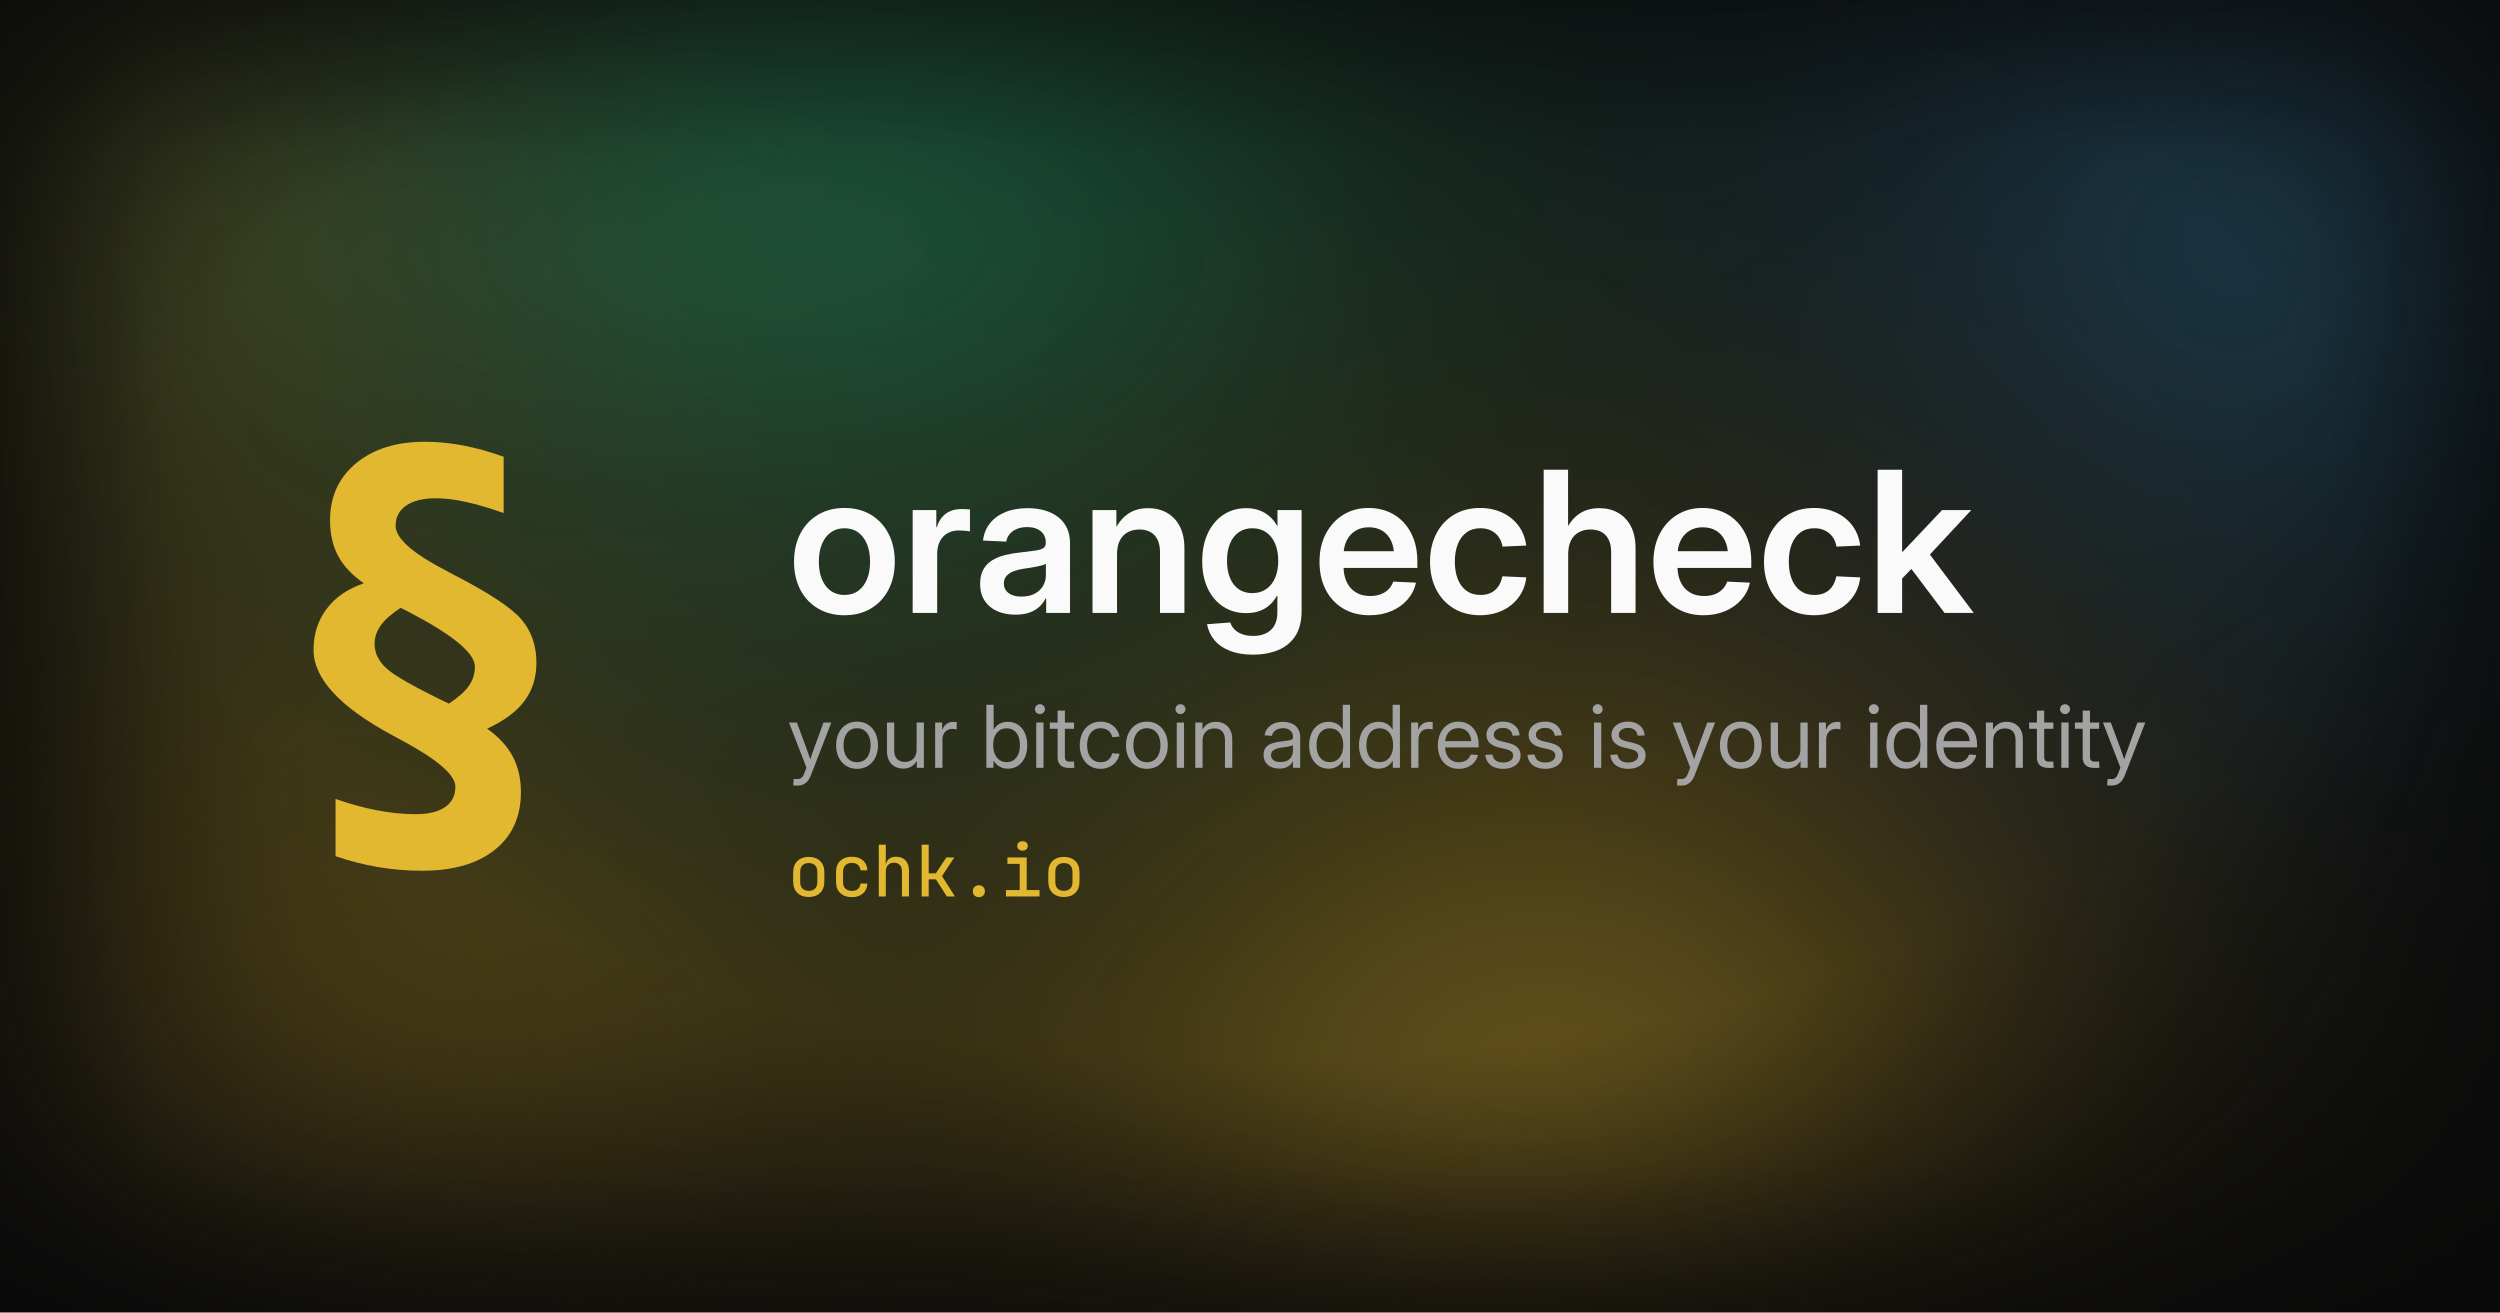
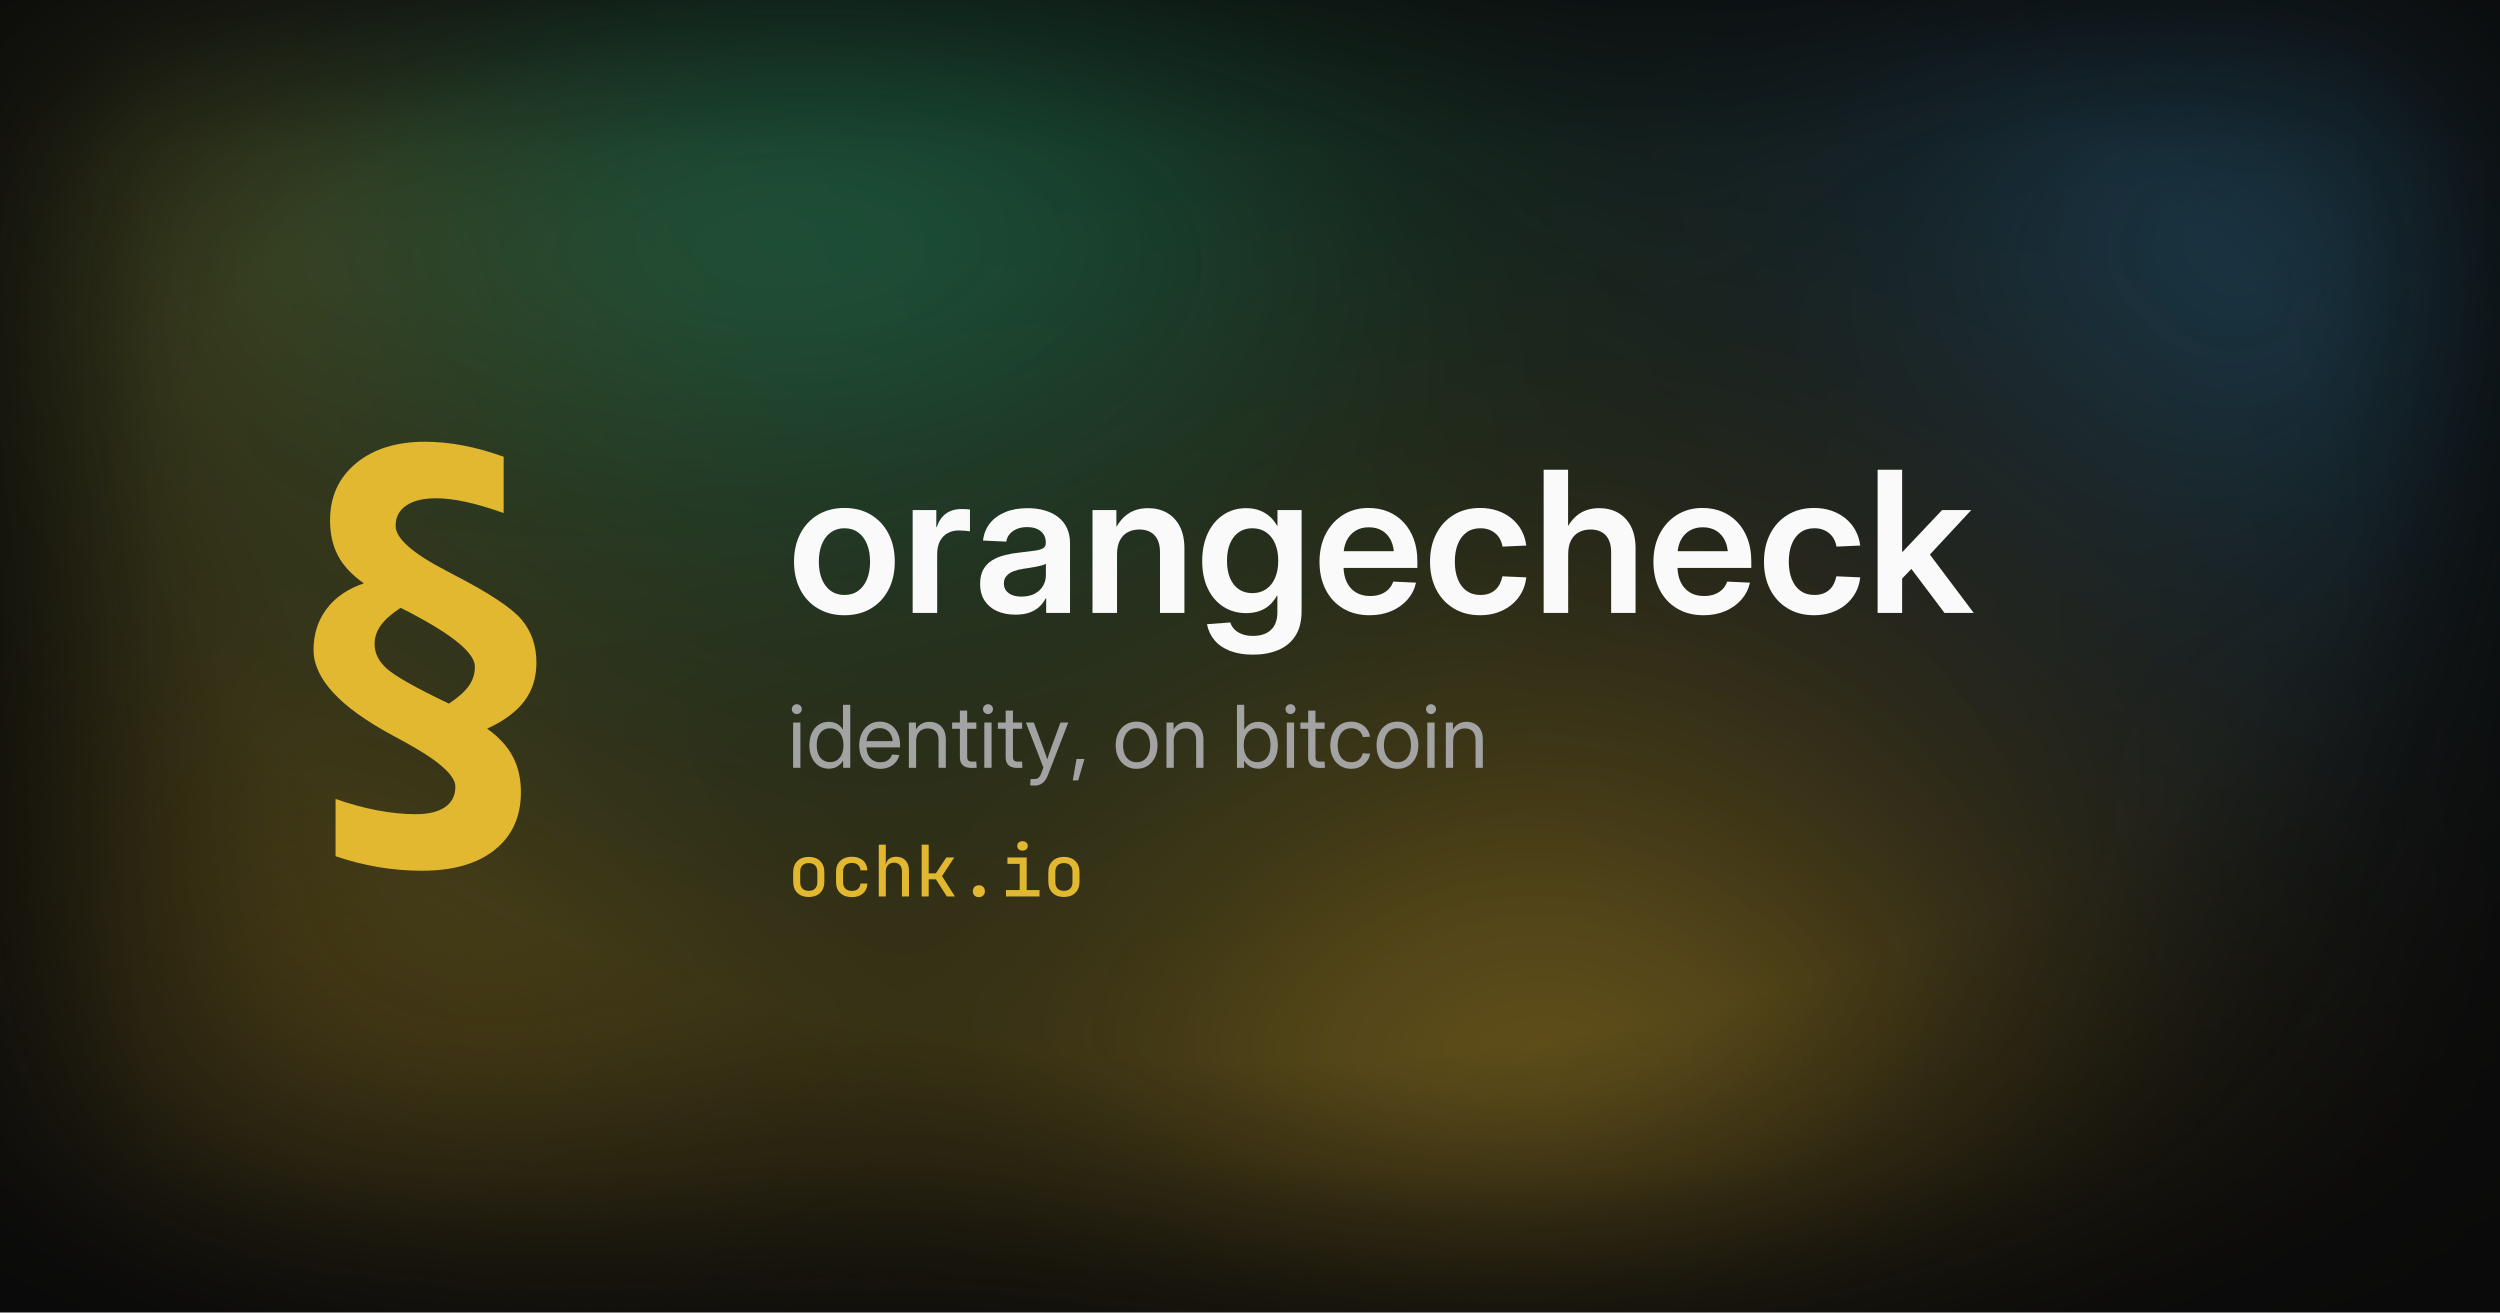
<svg xmlns="http://www.w3.org/2000/svg" width="1200" height="630" viewBox="0 0 1200 630" role="img" aria-label="orangecheck — og banner (gold/dark)">
  <rect width="1200" height="630" fill="#0a0a0a" />
  <filter id="aublur" x="-20%" y="-20%" width="140%" height="140%">
    <feGaussianBlur stdDeviation="75.6" />
  </filter>
  <mask id="aumask">
    <rect width="1200" height="630" fill="url(#aufade)" />
  </mask>
  <defs>
    <radialGradient id="au0" cx="50%" cy="50%" r="50%">
      <stop offset="0%" stop-color="#e3b831" stop-opacity="0.95" />
      <stop offset="62%" stop-color="#e3b831" stop-opacity="0.18" />
      <stop offset="100%" stop-color="#e3b831" stop-opacity="0" />
    </radialGradient>
    <radialGradient id="au1" cx="50%" cy="50%" r="50%">
      <stop offset="0%" stop-color="#34c98a" stop-opacity="0.95" />
      <stop offset="62%" stop-color="#34c98a" stop-opacity="0.18" />
      <stop offset="100%" stop-color="#34c98a" stop-opacity="0" />
    </radialGradient>
    <radialGradient id="au2" cx="50%" cy="50%" r="50%">
      <stop offset="0%" stop-color="#3f9fd1" stop-opacity="0.95" />
      <stop offset="62%" stop-color="#3f9fd1" stop-opacity="0.18" />
      <stop offset="100%" stop-color="#3f9fd1" stop-opacity="0" />
    </radialGradient>
    <radialGradient id="au3" cx="50%" cy="50%" r="50%">
      <stop offset="0%" stop-color="#e3b831" stop-opacity="0.95" />
      <stop offset="62%" stop-color="#e3b831" stop-opacity="0.18" />
      <stop offset="100%" stop-color="#e3b831" stop-opacity="0" />
    </radialGradient>
    <radialGradient id="au4" cx="50%" cy="50%" r="50%">
      <stop offset="0%" stop-color="#e3b831" stop-opacity="0.95" />
      <stop offset="62%" stop-color="#e3b831" stop-opacity="0.18" />
      <stop offset="100%" stop-color="#e3b831" stop-opacity="0" />
    </radialGradient>
    <radialGradient id="aufade" cx="50%" cy="38%" r="78%">
      <stop offset="55%" stop-color="#fff" stop-opacity="1" />
      <stop offset="100%" stop-color="#fff" stop-opacity="0" />
    </radialGradient>
  </defs>
  <g opacity="0.62" filter="url(#aublur)" mask="url(#aumask)">
    <ellipse cx="-60.0" cy="-63.0" rx="552.0" ry="598.5" fill="url(#au0)" />
    <ellipse cx="408.0" cy="-31.5" rx="504.0" ry="567.0" fill="url(#au1)" />
    <ellipse cx="1176.0" cy="-50.4" rx="552.0" ry="598.5" fill="url(#au2)" />
    <ellipse cx="744.0" cy="598.5" rx="480.0" ry="535.5" fill="url(#au3)" />
    <ellipse cx="144.0" cy="642.6" rx="504.0" ry="535.5" fill="url(#au4)" />
  </g>
  <g transform="translate(72.0 183.0) scale(0.2578)" fill="#fafafa">
    <path d="M518 856Q463 820 438.5 785.5Q414 751 414 711Q414 657 462.5 613.0Q511 569 711 473Q766 509 790.5 543.5Q815 578 815 621Q815 702 550 840ZM930 1460V1235Q845 1265 779.0 1279.5Q713 1294 659 1294Q583 1294 540.5 1265.0Q498 1236 498 1184Q498 1109 701 1004Q720 994 729 989Q943 879 1002.0 808.5Q1061 738 1061 637Q1061 548 1013.5 484.0Q966 420 864 373Q934 323 966.5 261.5Q999 200 999 119Q999 -28 894.5 -111.5Q790 -195 604 -195Q515 -195 429.0 -180.5Q343 -166 258 -137V92Q343 62 424.0 46.5Q505 31 578 31Q655 31 696.0 59.5Q737 88 737 141Q737 211 523 326L512 332L486 346Q170 516 170 688Q170 782 222.0 851.5Q274 921 371 954Q300 1004 268.0 1064.0Q236 1124 236 1206Q236 1348 340.0 1434.0Q444 1520 616 1520Q690 1520 768.5 1505.0Q847 1490 930 1460Z" fill="#e3b831" transform="translate(225.3457 820.5434) scale(0.465726 -0.465726)" />
  </g>
  <g fill="#fafafa">
    <path transform="translate(378.00 294.21) scale(0.04614 -0.04614)" d="M592 -24Q436 -24 317.50 46Q199 116 133.50 241.50Q68 367 68 533Q68 699 133.50 825Q199 951 317.50 1021.50Q436 1092 592 1092Q750 1092 867.50 1021.50Q985 951 1050.50 825Q1116 699 1116 533Q1116 367 1050.50 241.50Q985 116 867.50 46Q750 -24 592 -24ZM592 187Q676 187 735.50 230Q795 273 827 351Q859 429 859 533Q859 638 827 716Q795 794 735.50 837.50Q676 881 592 881Q510 881 450 837.50Q390 794 358 716Q326 638 326 533Q326 428 358 350.50Q390 273 449.50 230Q509 187 592 187Z" />
    <path transform="translate(432.68 294.21) scale(0.04614 -0.04614)" d="M117 0V1070H363V892H368Q397 984 462 1032.50Q527 1081 629 1081Q653 1081 675.50 1079.50Q698 1078 713 1076V849Q699 852 664.50 855Q630 858 594 858Q531 858 480.50 830Q430 802 401 747Q372 692 372 611V0Z" />
    <path transform="translate(467.19 294.21) scale(0.04614 -0.04614)" d="M438 -18Q332 -18 249.50 18Q167 54 119 125.50Q71 197 71 303Q71 394 105 453.50Q139 513 197.50 548.50Q256 584 331.50 602.50Q407 621 488 629Q586 640 644 648.50Q702 657 728 674Q754 691 754 727V734Q754 782 731 817.50Q708 853 665 873Q622 893 560 893Q498 893 451.50 873Q405 853 377 819Q349 785 343 742L101 753Q113 857 172.50 932Q232 1007 332 1048.50Q432 1090 564 1090Q662 1090 743 1066.50Q824 1043 883 997Q942 951 974 883Q1006 815 1006 726V0H758V150H752Q728 103 687 64.50Q646 26 585 4Q524 -18 438 -18ZM501 170Q583 170 639.50 200.50Q696 231 725.50 281.50Q755 332 755 393V512Q743 503 718.50 496Q694 489 661 482.50Q628 476 591.50 470Q555 464 519 459Q464 451 418.50 433.50Q373 416 345.50 385Q318 354 318 305Q318 263 341 232.50Q364 202 405 186Q446 170 501 170Z" />
    <path transform="translate(519.01 294.21) scale(0.04614 -0.04614)" d="M372 610V0H117V1070H365L366 799H323Q373 941 465.50 1015.50Q558 1090 695 1090Q807 1090 892 1041.50Q977 993 1025 900Q1073 807 1073 671V0H819V631Q819 747 762.50 807.50Q706 868 604 868Q538 868 485 840.50Q432 813 402 755.50Q372 698 372 610Z" />
    <path transform="translate(573.92 294.21) scale(0.04614 -0.04614)" d="M597 -434Q459 -434 358 -395Q257 -356 196.50 -284.50Q136 -213 118 -117L360 -99Q373 -141 405 -172.50Q437 -204 485 -221.50Q533 -239 597 -239Q716 -239 783 -176.50Q850 -114 850 6V179H845Q814 122 768.50 81.50Q723 41 662.50 19.50Q602 -2 526 -2Q391 -2 287.50 65Q184 132 126 254Q68 376 68 539Q68 705 126.50 829Q185 953 288.50 1021.50Q392 1090 526 1090Q601 1090 662 1067.50Q723 1045 769.50 1004Q816 963 847 907H851V1070H1102V21Q1102 -140 1036.50 -240Q971 -340 856.50 -387Q742 -434 597 -434ZM589 206Q672 206 732.50 247Q793 288 826 364Q859 440 859 542Q859 645 826.50 721Q794 797 733 839Q672 881 589 881Q509 881 450 840.50Q391 800 358.50 724.50Q326 649 326 542Q326 436 358.50 360.50Q391 285 450 245.50Q509 206 589 206Z" />
    <path transform="translate(630.22 294.21) scale(0.04614 -0.04614)" d="M590 -24Q430 -24 312.50 47Q195 118 131.50 243.50Q68 369 68 532Q68 696 133 822Q198 948 313 1020Q428 1092 578 1092Q690 1092 782.50 1053.50Q875 1015 943 942.50Q1011 870 1048.50 768Q1086 666 1086 539V468H174V642H958L844 594Q844 685 812.50 751.50Q781 818 722 854.50Q663 891 581 891Q500 891 441 854Q382 817 350 751.50Q318 686 318 598V486Q318 392 351 322Q384 252 446 214Q508 176 595 176Q657 176 705.50 194.50Q754 213 787 247Q820 281 835 326L1072 315Q1050 215 983 138.50Q916 62 815 19Q714 -24 590 -24Z" />
    <path transform="translate(683.28 294.21) scale(0.04614 -0.04614)" d="M589 -24Q433 -24 315.50 46.50Q198 117 133 242.50Q68 368 68 533Q68 698 133 824Q198 950 315.50 1021Q433 1092 589 1092Q687 1092 770 1063.50Q853 1035 916.50 983Q980 931 1019 859.50Q1058 788 1069 701L822 690Q815 733 796 768Q777 803 747.50 828Q718 853 679 867Q640 881 592 881Q507 881 447.50 837.50Q388 794 357 716Q326 638 326 533Q326 429 357 351Q388 273 447.50 230Q507 187 592 187Q641 187 679.50 200.50Q718 214 746.50 239.50Q775 265 793.50 301Q812 337 821 381L1069 370Q1060 283 1021 211.50Q982 140 918.50 87Q855 34 771 5Q687 -24 589 -24Z" />
    <path transform="translate(735.56 294.21) scale(0.04614 -0.04614)" d="M372 610V0H117V1490H371V799H323Q373 941 465.50 1015.50Q558 1090 695 1090Q807 1090 892 1041.50Q977 993 1025 900Q1073 807 1073 671V0H819V631Q819 747 762.50 807.50Q706 868 604 868Q538 868 485 840.50Q432 813 402 755.50Q372 698 372 610Z" />
    <path transform="translate(790.51 294.21) scale(0.04614 -0.04614)" d="M590 -24Q430 -24 312.50 47Q195 118 131.50 243.50Q68 369 68 532Q68 696 133 822Q198 948 313 1020Q428 1092 578 1092Q690 1092 782.50 1053.50Q875 1015 943 942.50Q1011 870 1048.50 768Q1086 666 1086 539V468H174V642H958L844 594Q844 685 812.50 751.50Q781 818 722 854.50Q663 891 581 891Q500 891 441 854Q382 817 350 751.50Q318 686 318 598V486Q318 392 351 322Q384 252 446 214Q508 176 595 176Q657 176 705.50 194.50Q754 213 787 247Q820 281 835 326L1072 315Q1050 215 983 138.50Q916 62 815 19Q714 -24 590 -24Z" />
    <path transform="translate(843.58 294.21) scale(0.04614 -0.04614)" d="M589 -24Q433 -24 315.50 46.50Q198 117 133 242.50Q68 368 68 533Q68 698 133 824Q198 950 315.50 1021Q433 1092 589 1092Q687 1092 770 1063.50Q853 1035 916.50 983Q980 931 1019 859.50Q1058 788 1069 701L822 690Q815 733 796 768Q777 803 747.50 828Q718 853 679 867Q640 881 592 881Q507 881 447.50 837.50Q388 794 357 716Q326 638 326 533Q326 429 357 351Q388 273 447.50 230Q507 187 592 187Q641 187 679.50 200.50Q718 214 746.50 239.50Q775 265 793.50 301Q812 337 821 381L1069 370Q1060 283 1021 211.50Q982 140 918.50 87Q855 34 771 5Q687 -24 589 -24Z" />
    <path transform="translate(895.86 294.21) scale(0.04614 -0.04614)" d="M350 335V637H378L787 1070H1091L600 542H549ZM117 0V1490H372V0ZM813 0 447 486 618 664 1117 0Z" />
  </g>
  <g fill="#a3a3a3">
-     <path transform="translate(378.00 368.55) scale(0.0203 -0.0203)" d="M135 -415 146 -264 231 -265Q269 -268 298.50 -256Q328 -244 352.50 -214Q377 -184 396 -132L448 6L35 1070H222L452 450Q483 367 510 285.50Q537 204 563 123H513Q539 204 566.50 286Q594 368 624 450L851 1070H1036L548 -190Q518 -265 474 -316Q430 -367 372.50 -393.50Q315 -420 246 -420Q215 -420 187 -418.50Q159 -417 135 -415Z" />
-     <path transform="translate(399.74 368.55) scale(0.0203 -0.0203)" d="M573 -24Q426 -24 314.50 47Q203 118 141 243Q79 368 79 532Q79 697 141 823Q203 949 314.50 1020.50Q426 1092 573 1092Q722 1092 833 1020.50Q944 949 1006 823Q1068 697 1068 532Q1068 368 1006 243Q944 118 833 47Q722 -24 573 -24ZM573 132Q676 132 747.50 183Q819 234 856.50 324.50Q894 415 894 532Q894 651 856.50 741.50Q819 832 747.50 884Q676 936 573 936Q471 936 399.50 884.50Q328 833 291 742Q254 651 254 532Q254 414 291 324Q328 234 399.50 183Q471 132 573 132Z" />
-     <path transform="translate(423.03 368.55) scale(0.0203 -0.0203)" d="M519 -19Q412 -19 324 27.50Q236 74 184.50 168Q133 262 133 402V1070H305V414Q305 279 371.50 209Q438 139 556 139Q634 139 697 170.50Q760 202 797.50 269.50Q835 337 835 440V1070H1007V0H839V259H882Q830 114 737 47.50Q644 -19 519 -19Z" />
-     <path transform="translate(446.18 368.55) scale(0.0203 -0.0203)" d="M133 0V1070H298V902H304Q333 985 399.50 1035.50Q466 1086 566 1086Q588 1086 609 1084Q630 1082 642 1080V908Q632 911 603 915.50Q574 920 537 920Q474 920 421 891.50Q368 863 336.50 805.50Q305 748 305 661V0Z" />
-     <path transform="translate(470.76 368.55) scale(0.0203 -0.0203)" d="M639 -21Q562 -21 499.50 2.50Q437 26 389 67.50Q341 109 307 163H301V0H133V1490H305V909H310Q341 961 388 1001.50Q435 1042 498.50 1065Q562 1088 639 1088Q777 1088 881 1019Q985 950 1042.50 825Q1100 700 1100 534Q1100 369 1042.50 244Q985 119 881 49Q777 -21 639 -21ZM613 134Q708 134 778 181.50Q848 229 887 318.50Q926 408 926 535Q926 662 887 751Q848 840 778 887Q708 934 613 934Q514 934 442 884.50Q370 835 332 745.50Q294 656 294 535Q294 415 332.50 324.50Q371 234 442.50 184Q514 134 613 134Z" />
-     <path transform="translate(494.70 368.55) scale(0.0203 -0.0203)" d="M133 0V1070H305V0ZM220 1271Q171 1271 136.50 1305Q102 1339 102 1387Q102 1436 136.50 1470Q171 1504 219 1504Q269 1504 303.50 1470Q338 1436 338 1387Q338 1339 303.50 1305Q269 1271 220 1271Z" />
-     <path transform="translate(503.59 368.55) scale(0.0203 -0.0203)" d="M589 1070V922H16V1070ZM200 1353H372V264Q372 199 398.50 172.50Q425 146 491 146Q513 146 539.50 147Q566 148 588 149L596 1Q570 -1 538 -2Q506 -3 478 -3Q340 -3 270 60Q200 123 200 246Z" />
-     <path transform="translate(516.67 368.55) scale(0.0203 -0.0203)" d="M573 -24Q426 -24 314.50 47Q203 118 141 243Q79 368 79 532Q79 697 141 823Q203 949 314.50 1020.50Q426 1092 573 1092Q661 1092 736.50 1065.50Q812 1039 871 992Q930 945 968 880Q1006 815 1020 737L848 726Q838 772 815.50 810.50Q793 849 758 877Q723 905 677 920.50Q631 936 573 936Q471 936 399.50 884.50Q328 833 291 742Q254 651 254 532Q254 414 291 324Q328 234 399.50 183Q471 132 573 132Q632 132 677.50 147Q723 162 756 190Q789 218 812 257Q835 296 847 344L1021 333Q1008 256 969.50 190.50Q931 125 871.50 77Q812 29 736.50 2.50Q661 -24 573 -24Z" />
-     <path transform="translate(538.86 368.55) scale(0.0203 -0.0203)" d="M573 -24Q426 -24 314.50 47Q203 118 141 243Q79 368 79 532Q79 697 141 823Q203 949 314.50 1020.50Q426 1092 573 1092Q722 1092 833 1020.50Q944 949 1006 823Q1068 697 1068 532Q1068 368 1006 243Q944 118 833 47Q722 -24 573 -24ZM573 132Q676 132 747.50 183Q819 234 856.50 324.50Q894 415 894 532Q894 651 856.50 741.50Q819 832 747.50 884Q676 936 573 936Q471 936 399.50 884.50Q328 833 291 742Q254 651 254 532Q254 414 291 324Q328 234 399.50 183Q471 132 573 132Z" />
-     <path transform="translate(562.15 368.55) scale(0.0203 -0.0203)" d="M133 0V1070H305V0ZM220 1271Q171 1271 136.50 1305Q102 1339 102 1387Q102 1436 136.50 1470Q171 1504 219 1504Q269 1504 303.50 1470Q338 1436 338 1387Q338 1339 303.50 1305Q269 1271 220 1271Z" />
-     <path transform="translate(571.04 368.55) scale(0.0203 -0.0203)" d="M305 630V0H133V1070H301V810H258Q310 956 403 1022Q496 1088 621 1088Q729 1088 816.50 1041.50Q904 995 955.50 902Q1007 809 1007 668V0H835V655Q835 791 769 861Q703 931 584 931Q507 931 443.50 899Q380 867 342.50 800.50Q305 734 305 630Z" />
-     <path transform="translate(604.86 368.55) scale(0.0203 -0.0203)" d="M453 -18Q348 -18 264 19Q180 56 131 128.50Q82 201 82 307Q82 399 118 457Q154 515 214.50 547.50Q275 580 351 597Q427 614 506 624Q606 638 665.50 645Q725 652 750.50 668.50Q776 685 776 725V734Q776 795 749 840Q722 885 669.50 911Q617 937 542 937Q468 937 411 912Q354 887 320.50 846Q287 805 279 756L106 768Q120 866 179 937.50Q238 1009 331.50 1048.50Q425 1088 541 1088Q625 1088 699 1066Q773 1044 828.50 999Q884 954 915.50 887Q947 820 947 730V0H777V150H771Q752 112 714 73Q676 34 612.50 8Q549 -18 453 -18ZM479 135Q582 135 648 173Q714 211 745 271.50Q776 332 776 401V538Q766 528 737 519.50Q708 511 667.50 503.50Q627 496 582.50 489Q538 482 498 477Q436 469 381 449.50Q326 430 292 394Q258 358 258 297Q258 246 285 210Q312 174 362 154.50Q412 135 479 135Z" />
-     <path transform="translate(626.79 368.55) scale(0.0203 -0.0203)" d="M540 -21Q403 -21 298.50 49Q194 119 136.50 244Q79 369 79 534Q79 700 137 825Q195 950 299 1019Q403 1088 541 1088Q619 1088 681.50 1065Q744 1042 791.50 1001.50Q839 961 869 909H874V1490H1046V0H878V163H872Q839 109 790.50 67.50Q742 26 680 2.50Q618 -21 540 -21ZM567 134Q666 134 737.50 184Q809 234 847 324.50Q885 415 885 535Q885 656 847 745.50Q809 835 737.50 884.50Q666 934 567 934Q472 934 401.50 887Q331 840 292.50 751Q254 662 254 535Q254 408 293 318.50Q332 229 402.50 181.50Q473 134 567 134Z" />
-     <path transform="translate(650.73 368.55) scale(0.0203 -0.0203)" d="M540 -21Q403 -21 298.50 49Q194 119 136.50 244Q79 369 79 534Q79 700 137 825Q195 950 299 1019Q403 1088 541 1088Q619 1088 681.50 1065Q744 1042 791.50 1001.50Q839 961 869 909H874V1490H1046V0H878V163H872Q839 109 790.50 67.50Q742 26 680 2.50Q618 -21 540 -21ZM567 134Q666 134 737.50 184Q809 234 847 324.50Q885 415 885 535Q885 656 847 745.50Q809 835 737.50 884.50Q666 934 567 934Q472 934 401.50 887Q331 840 292.50 751Q254 662 254 535Q254 408 293 318.50Q332 229 402.50 181.50Q473 134 567 134Z" />
-     <path transform="translate(674.66 368.55) scale(0.0203 -0.0203)" d="M133 0V1070H298V902H304Q333 985 399.50 1035.50Q466 1086 566 1086Q588 1086 609 1084Q630 1082 642 1080V908Q632 911 603 915.50Q574 920 537 920Q474 920 421 891.50Q368 863 336.50 805.50Q305 748 305 661V0Z" />
-     <path transform="translate(688.57 368.55) scale(0.0203 -0.0203)" d="M577 -24Q420 -24 309 47Q198 118 138.50 243.50Q79 369 79 531Q79 695 140.50 821Q202 947 311 1019.50Q420 1092 563 1092Q668 1092 756 1054Q844 1016 908.50 944Q973 872 1008.50 769.50Q1044 667 1044 536V483H176V631H949L873 578Q873 687 835.50 768Q798 849 728.50 893.50Q659 938 563 938Q467 938 397 893Q327 848 288.50 768.50Q250 689 250 585V506Q250 394 289 309.50Q328 225 401 178Q474 131 577 131Q650 131 706.50 153.50Q763 176 800.50 217.50Q838 259 855 314L1026 304Q1005 206 942 132.50Q879 59 785.50 17.50Q692 -24 577 -24Z" />
-     <path transform="translate(711.29 368.55) scale(0.0203 -0.0203)" d="M504 -24Q390 -24 298.50 12Q207 48 150 121.50Q93 195 83 306L252 315Q264 222 328 173.50Q392 125 500 125Q612 125 676.50 171.50Q741 218 741 288Q741 348 698 384.50Q655 421 581 438L408 478Q260 514 184.50 589Q109 664 109 780Q109 871 159 941.50Q209 1012 297 1052Q385 1092 499 1092Q610 1092 696 1052Q782 1012 833.50 939.50Q885 867 893 767L727 758Q721 837 662 890.50Q603 944 499 944Q402 944 342 897Q282 850 282 782Q282 722 326 685Q370 648 451 629L621 589Q773 553 844.50 480.50Q916 408 916 294Q916 196 862.50 124.50Q809 53 715.50 14.50Q622 -24 504 -24Z" />
-     <path transform="translate(731.51 368.55) scale(0.0203 -0.0203)" d="M504 -24Q390 -24 298.50 12Q207 48 150 121.50Q93 195 83 306L252 315Q264 222 328 173.50Q392 125 500 125Q612 125 676.50 171.50Q741 218 741 288Q741 348 698 384.50Q655 421 581 438L408 478Q260 514 184.50 589Q109 664 109 780Q109 871 159 941.50Q209 1012 297 1052Q385 1092 499 1092Q610 1092 696 1052Q782 1012 833.50 939.50Q885 867 893 767L727 758Q721 837 662 890.50Q603 944 499 944Q402 944 342 897Q282 850 282 782Q282 722 326 685Q370 648 451 629L621 589Q773 553 844.50 480.50Q916 408 916 294Q916 196 862.50 124.50Q809 53 715.50 14.50Q622 -24 504 -24Z" />
-     <path transform="translate(762.41 368.55) scale(0.0203 -0.0203)" d="M133 0V1070H305V0ZM220 1271Q171 1271 136.50 1305Q102 1339 102 1387Q102 1436 136.50 1470Q171 1504 219 1504Q269 1504 303.50 1470Q338 1436 338 1387Q338 1339 303.50 1305Q269 1271 220 1271Z" />
-     <path transform="translate(771.30 368.55) scale(0.0203 -0.0203)" d="M504 -24Q390 -24 298.50 12Q207 48 150 121.50Q93 195 83 306L252 315Q264 222 328 173.50Q392 125 500 125Q612 125 676.50 171.50Q741 218 741 288Q741 348 698 384.50Q655 421 581 438L408 478Q260 514 184.50 589Q109 664 109 780Q109 871 159 941.50Q209 1012 297 1052Q385 1092 499 1092Q610 1092 696 1052Q782 1012 833.50 939.50Q885 867 893 767L727 758Q721 837 662 890.50Q603 944 499 944Q402 944 342 897Q282 850 282 782Q282 722 326 685Q370 648 451 629L621 589Q773 553 844.50 480.50Q916 408 916 294Q916 196 862.50 124.50Q809 53 715.50 14.50Q622 -24 504 -24Z" />
-     <path transform="translate(802.21 368.55) scale(0.0203 -0.0203)" d="M135 -415 146 -264 231 -265Q269 -268 298.50 -256Q328 -244 352.50 -214Q377 -184 396 -132L448 6L35 1070H222L452 450Q483 367 510 285.50Q537 204 563 123H513Q539 204 566.50 286Q594 368 624 450L851 1070H1036L548 -190Q518 -265 474 -316Q430 -367 372.50 -393.50Q315 -420 246 -420Q215 -420 187 -418.50Q159 -417 135 -415Z" />
-     <path transform="translate(823.95 368.55) scale(0.0203 -0.0203)" d="M573 -24Q426 -24 314.50 47Q203 118 141 243Q79 368 79 532Q79 697 141 823Q203 949 314.50 1020.50Q426 1092 573 1092Q722 1092 833 1020.50Q944 949 1006 823Q1068 697 1068 532Q1068 368 1006 243Q944 118 833 47Q722 -24 573 -24ZM573 132Q676 132 747.50 183Q819 234 856.50 324.50Q894 415 894 532Q894 651 856.50 741.50Q819 832 747.50 884Q676 936 573 936Q471 936 399.50 884.50Q328 833 291 742Q254 651 254 532Q254 414 291 324Q328 234 399.50 183Q471 132 573 132Z" />
-     <path transform="translate(847.24 368.55) scale(0.0203 -0.0203)" d="M519 -19Q412 -19 324 27.50Q236 74 184.50 168Q133 262 133 402V1070H305V414Q305 279 371.50 209Q438 139 556 139Q634 139 697 170.50Q760 202 797.50 269.50Q835 337 835 440V1070H1007V0H839V259H882Q830 114 737 47.50Q644 -19 519 -19Z" />
-     <path transform="translate(870.38 368.55) scale(0.0203 -0.0203)" d="M133 0V1070H298V902H304Q333 985 399.50 1035.50Q466 1086 566 1086Q588 1086 609 1084Q630 1082 642 1080V908Q632 911 603 915.50Q574 920 537 920Q474 920 421 891.50Q368 863 336.50 805.50Q305 748 305 661V0Z" />
-     <path transform="translate(894.97 368.55) scale(0.0203 -0.0203)" d="M133 0V1070H305V0ZM220 1271Q171 1271 136.50 1305Q102 1339 102 1387Q102 1436 136.50 1470Q171 1504 219 1504Q269 1504 303.50 1470Q338 1436 338 1387Q338 1339 303.50 1305Q269 1271 220 1271Z" />
-     <path transform="translate(903.86 368.55) scale(0.0203 -0.0203)" d="M540 -21Q403 -21 298.50 49Q194 119 136.50 244Q79 369 79 534Q79 700 137 825Q195 950 299 1019Q403 1088 541 1088Q619 1088 681.50 1065Q744 1042 791.50 1001.50Q839 961 869 909H874V1490H1046V0H878V163H872Q839 109 790.50 67.50Q742 26 680 2.50Q618 -21 540 -21ZM567 134Q666 134 737.50 184Q809 234 847 324.50Q885 415 885 535Q885 656 847 745.50Q809 835 737.50 884.50Q666 934 567 934Q472 934 401.50 887Q331 840 292.50 751Q254 662 254 535Q254 408 293 318.50Q332 229 402.50 181.50Q473 134 567 134Z" />
-     <path transform="translate(927.80 368.55) scale(0.0203 -0.0203)" d="M577 -24Q420 -24 309 47Q198 118 138.50 243.50Q79 369 79 531Q79 695 140.50 821Q202 947 311 1019.50Q420 1092 563 1092Q668 1092 756 1054Q844 1016 908.50 944Q973 872 1008.50 769.50Q1044 667 1044 536V483H176V631H949L873 578Q873 687 835.50 768Q798 849 728.50 893.50Q659 938 563 938Q467 938 397 893Q327 848 288.50 768.50Q250 689 250 585V506Q250 394 289 309.50Q328 225 401 178Q474 131 577 131Q650 131 706.50 153.50Q763 176 800.50 217.50Q838 259 855 314L1026 304Q1005 206 942 132.50Q879 59 785.50 17.50Q692 -24 577 -24Z" />
-     <path transform="translate(950.52 368.55) scale(0.0203 -0.0203)" d="M305 630V0H133V1070H301V810H258Q310 956 403 1022Q496 1088 621 1088Q729 1088 816.50 1041.50Q904 995 955.50 902Q1007 809 1007 668V0H835V655Q835 791 769 861Q703 931 584 931Q507 931 443.50 899Q380 867 342.50 800.50Q305 734 305 630Z" />
-     <path transform="translate(973.66 368.55) scale(0.0203 -0.0203)" d="M589 1070V922H16V1070ZM200 1353H372V264Q372 199 398.50 172.50Q425 146 491 146Q513 146 539.50 147Q566 148 588 149L596 1Q570 -1 538 -2Q506 -3 478 -3Q340 -3 270 60Q200 123 200 246Z" />
-     <path transform="translate(986.74 368.55) scale(0.0203 -0.0203)" d="M133 0V1070H305V0ZM220 1271Q171 1271 136.50 1305Q102 1339 102 1387Q102 1436 136.50 1470Q171 1504 219 1504Q269 1504 303.50 1470Q338 1436 338 1387Q338 1339 303.50 1305Q269 1271 220 1271Z" />
-     <path transform="translate(995.63 368.55) scale(0.0203 -0.0203)" d="M589 1070V922H16V1070ZM200 1353H372V264Q372 199 398.50 172.50Q425 146 491 146Q513 146 539.50 147Q566 148 588 149L596 1Q570 -1 538 -2Q506 -3 478 -3Q340 -3 270 60Q200 123 200 246Z" />
-     <path transform="translate(1008.70 368.55) scale(0.0203 -0.0203)" d="M135 -415 146 -264 231 -265Q269 -268 298.50 -256Q328 -244 352.50 -214Q377 -184 396 -132L448 6L35 1070H222L452 450Q483 367 510 285.50Q537 204 563 123H513Q539 204 566.50 286Q594 368 624 450L851 1070H1036L548 -190Q518 -265 474 -316Q430 -367 372.50 -393.50Q315 -420 246 -420Q215 -420 187 -418.50Q159 -417 135 -415Z" />
+     <path transform="translate(378.00 368.55) scale(0.0203 -0.0203)" d="M133 0V1070H305V0ZM220 1271Q171 1271 136.50 1305Q102 1339 102 1387Q102 1436 136.50 1470Q171 1504 219 1504Q269 1504 303.50 1470Q338 1436 338 1387Q338 1339 303.50 1305Q269 1271 220 1271Z" />
+     <path transform="translate(386.89 368.55) scale(0.0203 -0.0203)" d="M540 -21Q403 -21 298.50 49Q194 119 136.50 244Q79 369 79 534Q79 700 137 825Q195 950 299 1019Q403 1088 541 1088Q619 1088 681.50 1065Q744 1042 791.50 1001.50Q839 961 869 909H874V1490H1046V0H878V163H872Q839 109 790.50 67.50Q742 26 680 2.50Q618 -21 540 -21ZM567 134Q666 134 737.50 184Q809 234 847 324.50Q885 415 885 535Q885 656 847 745.50Q809 835 737.50 884.50Q666 934 567 934Q472 934 401.50 887Q331 840 292.50 751Q254 662 254 535Q254 408 293 318.50Q332 229 402.50 181.50Q473 134 567 134Z" />
+     <path transform="translate(410.83 368.55) scale(0.0203 -0.0203)" d="M577 -24Q420 -24 309 47Q198 118 138.50 243.50Q79 369 79 531Q79 695 140.50 821Q202 947 311 1019.50Q420 1092 563 1092Q668 1092 756 1054Q844 1016 908.50 944Q973 872 1008.50 769.50Q1044 667 1044 536V483H176V631H949L873 578Q873 687 835.50 768Q798 849 728.50 893.50Q659 938 563 938Q467 938 397 893Q327 848 288.50 768.50Q250 689 250 585V506Q250 394 289 309.50Q328 225 401 178Q474 131 577 131Q650 131 706.50 153.50Q763 176 800.50 217.50Q838 259 855 314L1026 304Q1005 206 942 132.50Q879 59 785.50 17.50Q692 -24 577 -24Z" />
+     <path transform="translate(433.55 368.55) scale(0.0203 -0.0203)" d="M305 630V0H133V1070H301V810H258Q310 956 403 1022Q496 1088 621 1088Q729 1088 816.50 1041.50Q904 995 955.50 902Q1007 809 1007 668V0H835V655Q835 791 769 861Q703 931 584 931Q507 931 443.50 899Q380 867 342.50 800.50Q305 734 305 630Z" />
+     <path transform="translate(456.69 368.55) scale(0.0203 -0.0203)" d="M589 1070V922H16V1070ZM200 1353H372V264Q372 199 398.50 172.50Q425 146 491 146Q513 146 539.50 147Q566 148 588 149L596 1Q570 -1 538 -2Q506 -3 478 -3Q340 -3 270 60Q200 123 200 246Z" />
+     <path transform="translate(469.77 368.55) scale(0.0203 -0.0203)" d="M133 0V1070H305V0ZM220 1271Q171 1271 136.50 1305Q102 1339 102 1387Q102 1436 136.50 1470Q171 1504 219 1504Q269 1504 303.50 1470Q338 1436 338 1387Q338 1339 303.50 1305Q269 1271 220 1271Z" />
+     <path transform="translate(478.66 368.55) scale(0.0203 -0.0203)" d="M589 1070V922H16V1070ZM200 1353H372V264Q372 199 398.50 172.50Q425 146 491 146Q513 146 539.50 147Q566 148 588 149L596 1Q570 -1 538 -2Q506 -3 478 -3Q340 -3 270 60Q200 123 200 246Z" />
+     <path transform="translate(491.74 368.55) scale(0.0203 -0.0203)" d="M135 -415 146 -264 231 -265Q269 -268 298.50 -256Q328 -244 352.50 -214Q377 -184 396 -132L448 6L35 1070H222L452 450Q483 367 510 285.50Q537 204 563 123H513Q539 204 566.50 286Q594 368 624 450L851 1070H1036L548 -190Q518 -265 474 -316Q430 -367 372.50 -393.50Q315 -420 246 -420Q215 -420 187 -418.50Q159 -417 135 -415Z" />
+     <path transform="translate(513.48 368.55) scale(0.0203 -0.0203)" d="M72 -298 160 208H347L199 -298Z" />
+     <path transform="translate(533.92 368.55) scale(0.0203 -0.0203)" d="M573 -24Q426 -24 314.50 47Q203 118 141 243Q79 368 79 532Q79 697 141 823Q203 949 314.50 1020.50Q426 1092 573 1092Q722 1092 833 1020.50Q944 949 1006 823Q1068 697 1068 532Q1068 368 1006 243Q944 118 833 47Q722 -24 573 -24ZM573 132Q676 132 747.50 183Q819 234 856.50 324.50Q894 415 894 532Q894 651 856.50 741.50Q819 832 747.50 884Q676 936 573 936Q471 936 399.50 884.50Q328 833 291 742Q254 651 254 532Q254 414 291 324Q328 234 399.50 183Q471 132 573 132Z" />
+     <path transform="translate(557.21 368.55) scale(0.0203 -0.0203)" d="M305 630V0H133V1070H301V810H258Q310 956 403 1022Q496 1088 621 1088Q729 1088 816.50 1041.50Q904 995 955.50 902Q1007 809 1007 668V0H835V655Q835 791 769 861Q703 931 584 931Q507 931 443.50 899Q380 867 342.50 800.50Q305 734 305 630Z" />
+     <path transform="translate(591.04 368.55) scale(0.0203 -0.0203)" d="M639 -21Q562 -21 499.50 2.50Q437 26 389 67.50Q341 109 307 163H301V0H133V1490H305V909H310Q341 961 388 1001.50Q435 1042 498.50 1065Q562 1088 639 1088Q777 1088 881 1019Q985 950 1042.50 825Q1100 700 1100 534Q1100 369 1042.50 244Q985 119 881 49Q777 -21 639 -21ZM613 134Q708 134 778 181.50Q848 229 887 318.50Q926 408 926 535Q926 662 887 751Q848 840 778 887Q708 934 613 934Q514 934 442 884.50Q370 835 332 745.50Q294 656 294 535Q294 415 332.50 324.50Q371 234 442.50 184Q514 134 613 134Z" />
+     <path transform="translate(614.97 368.55) scale(0.0203 -0.0203)" d="M133 0V1070H305V0ZM220 1271Q171 1271 136.50 1305Q102 1339 102 1387Q102 1436 136.50 1470Q171 1504 219 1504Q269 1504 303.50 1470Q338 1436 338 1387Q338 1339 303.50 1305Q269 1271 220 1271Z" />
+     <path transform="translate(623.87 368.55) scale(0.0203 -0.0203)" d="M589 1070V922H16V1070ZM200 1353H372V264Q372 199 398.50 172.50Q425 146 491 146Q513 146 539.50 147Q566 148 588 149L596 1Q570 -1 538 -2Q506 -3 478 -3Q340 -3 270 60Q200 123 200 246Z" />
+     <path transform="translate(636.94 368.55) scale(0.0203 -0.0203)" d="M573 -24Q426 -24 314.50 47Q203 118 141 243Q79 368 79 532Q79 697 141 823Q203 949 314.50 1020.50Q426 1092 573 1092Q661 1092 736.50 1065.50Q812 1039 871 992Q930 945 968 880Q1006 815 1020 737L848 726Q838 772 815.50 810.50Q793 849 758 877Q723 905 677 920.50Q631 936 573 936Q471 936 399.50 884.50Q328 833 291 742Q254 651 254 532Q254 414 291 324Q328 234 399.50 183Q471 132 573 132Q632 132 677.50 147Q723 162 756 190Q789 218 812 257Q835 296 847 344L1021 333Q1008 256 969.50 190.50Q931 125 871.50 77Q812 29 736.50 2.50Q661 -24 573 -24Z" />
+     <path transform="translate(659.13 368.55) scale(0.0203 -0.0203)" d="M573 -24Q426 -24 314.50 47Q203 118 141 243Q79 368 79 532Q79 697 141 823Q203 949 314.50 1020.50Q426 1092 573 1092Q722 1092 833 1020.50Q944 949 1006 823Q1068 697 1068 532Q1068 368 1006 243Q944 118 833 47Q722 -24 573 -24ZM573 132Q676 132 747.50 183Q819 234 856.50 324.50Q894 415 894 532Q894 651 856.50 741.50Q819 832 747.50 884Q676 936 573 936Q471 936 399.50 884.50Q328 833 291 742Q254 651 254 532Q254 414 291 324Q328 234 399.50 183Q471 132 573 132Z" />
+     <path transform="translate(682.42 368.55) scale(0.0203 -0.0203)" d="M133 0V1070H305V0ZM220 1271Q171 1271 136.50 1305Q102 1339 102 1387Q102 1436 136.50 1470Q171 1504 219 1504Q269 1504 303.50 1470Q338 1436 338 1387Q338 1339 303.50 1305Q269 1271 220 1271Z" />
+     <path transform="translate(691.31 368.55) scale(0.0203 -0.0203)" d="M305 630V0H133V1070H301V810H258Q310 956 403 1022Q496 1088 621 1088Q729 1088 816.50 1041.50Q904 995 955.50 902Q1007 809 1007 668V0H835V655Q835 791 769 861Q703 931 584 931Q507 931 443.50 899Q380 867 342.50 800.50Q305 734 305 630Z" />
  </g>
  <g fill="#e3b831">
    <path transform="translate(378.00 430.29) scale(0.03402 -0.03402)" d="M300 -8Q199 -8 139.50 50Q80 108 80 212V338Q80 442 139.50 500Q199 558 300 558Q401 558 460.50 500Q520 442 520 338V212Q520 108 460.50 50Q401 -8 300 -8ZM300 79Q356 79 388.50 110.50Q421 142 421 203V347Q421 408 388.50 439.50Q356 471 300 471Q244 471 211.50 439.50Q179 408 179 347V203Q179 142 211.50 110.50Q244 79 300 79Z" />
    <path transform="translate(398.41 430.29) scale(0.03402 -0.03402)" d="M308 -10Q207 -10 146 46.50Q85 103 85 202V349Q85 447 146 503.50Q207 560 308 560Q405 560 464.50 508.50Q524 457 527 368H429Q426 418 393.50 445.50Q361 473 308 473Q251 473 217.50 440.50Q184 408 184 349V202Q184 142 217.50 110Q251 78 308 78Q362 78 394 105Q426 132 429 182H527Q524 93 464.50 41.50Q405 -10 308 -10Z" />
    <path transform="translate(418.82 430.29) scale(0.03402 -0.03402)" d="M88 0V730H187V550L186 445H187Q194 499 232.50 529.50Q271 560 334 560Q416 560 465 508Q514 456 514 368V0H415V353Q415 412 385 444Q355 476 303 476Q249 476 218 442.50Q187 409 187 349V0Z" />
    <path transform="translate(439.24 430.29) scale(0.03402 -0.03402)" d="M93 0V730H192V326H293L441 550H553L380 287L562 0H448L294 241H192V0Z" />
    <path transform="translate(459.65 430.29) scale(0.03402 -0.03402)" d="M300 -10Q262 -10 238.50 13Q215 36 215 72Q215 110 238.50 134Q262 158 300 158Q338 158 361.50 134Q385 110 385 72Q385 36 361.50 13Q338 -10 300 -10Z" />
    <path transform="translate(480.06 430.29) scale(0.03402 -0.03402)" d="M83 0V90H276V460H103V550H375V90H556V0ZM316 647Q282 647 262 664.50Q242 682 242 712Q242 743 262 761Q282 779 316 779Q350 779 370 761Q390 743 390 712Q390 682 370 664.50Q350 647 316 647Z" />
    <path transform="translate(500.47 430.29) scale(0.03402 -0.03402)" d="M300 -8Q199 -8 139.50 50Q80 108 80 212V338Q80 442 139.50 500Q199 558 300 558Q401 558 460.50 500Q520 442 520 338V212Q520 108 460.50 50Q401 -8 300 -8ZM300 79Q356 79 388.50 110.50Q421 142 421 203V347Q421 408 388.50 439.50Q356 471 300 471Q244 471 211.50 439.50Q179 408 179 347V203Q179 142 211.50 110.50Q244 79 300 79Z" />
  </g>
</svg>
